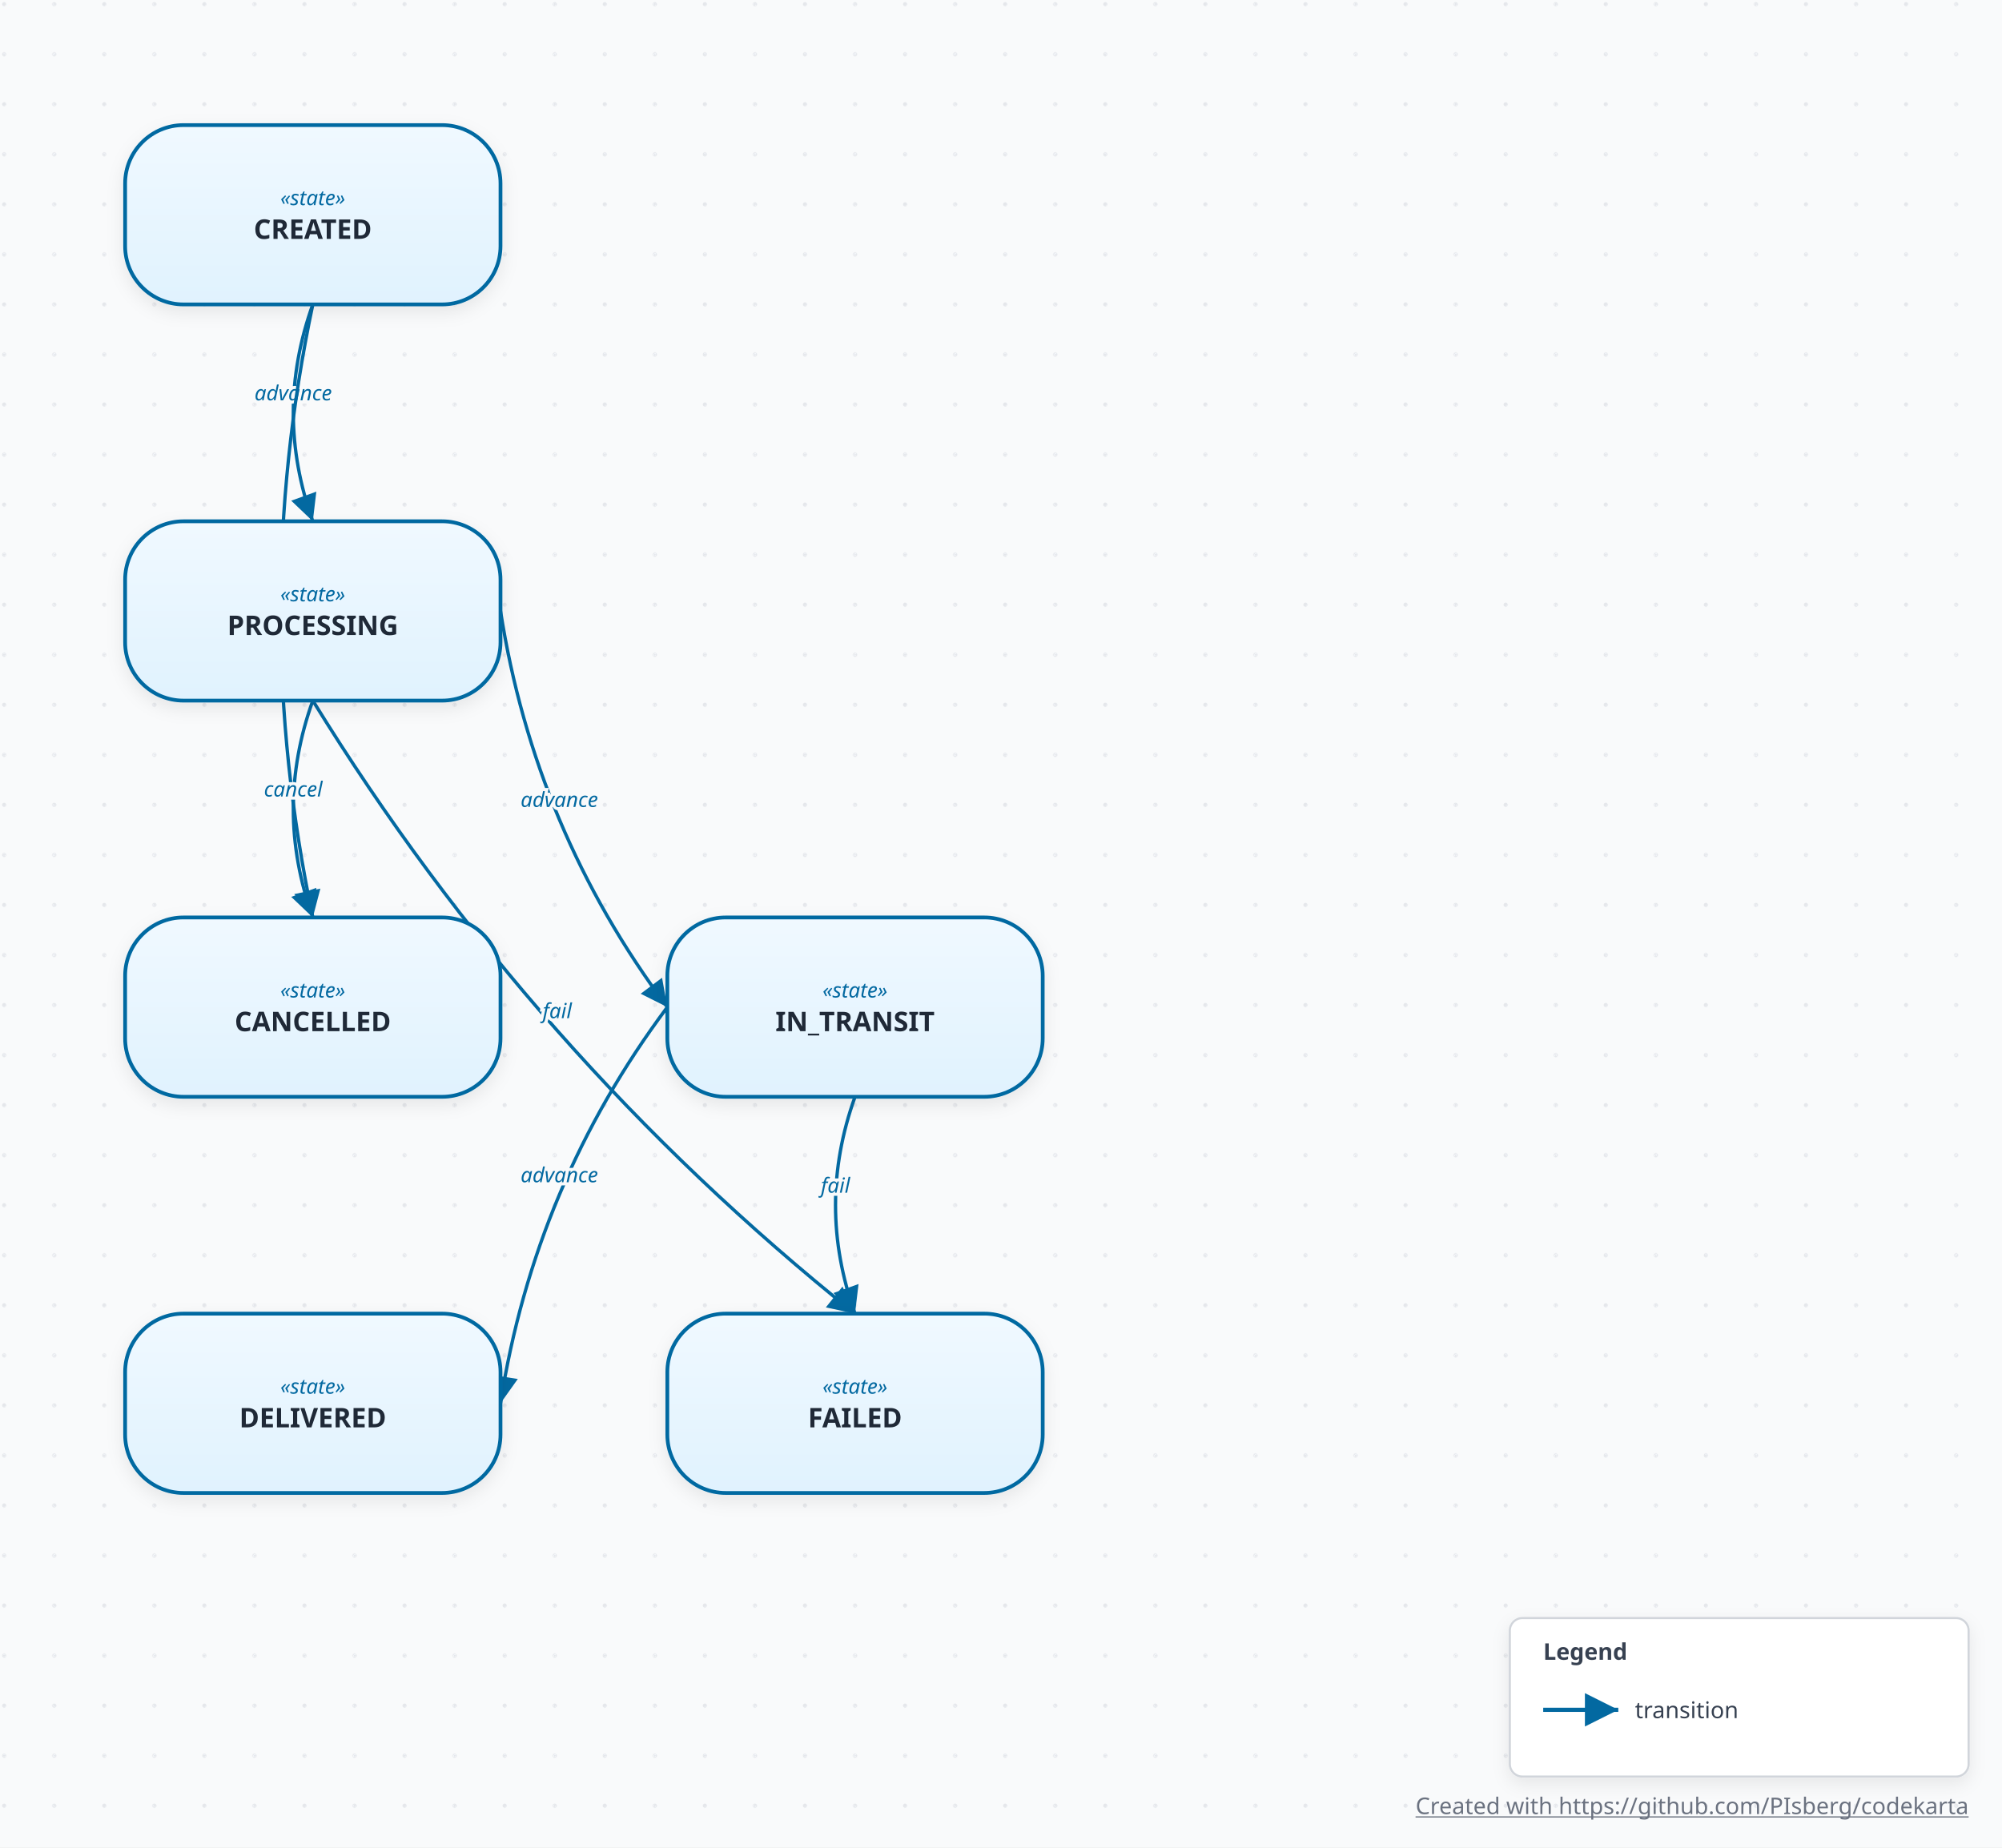
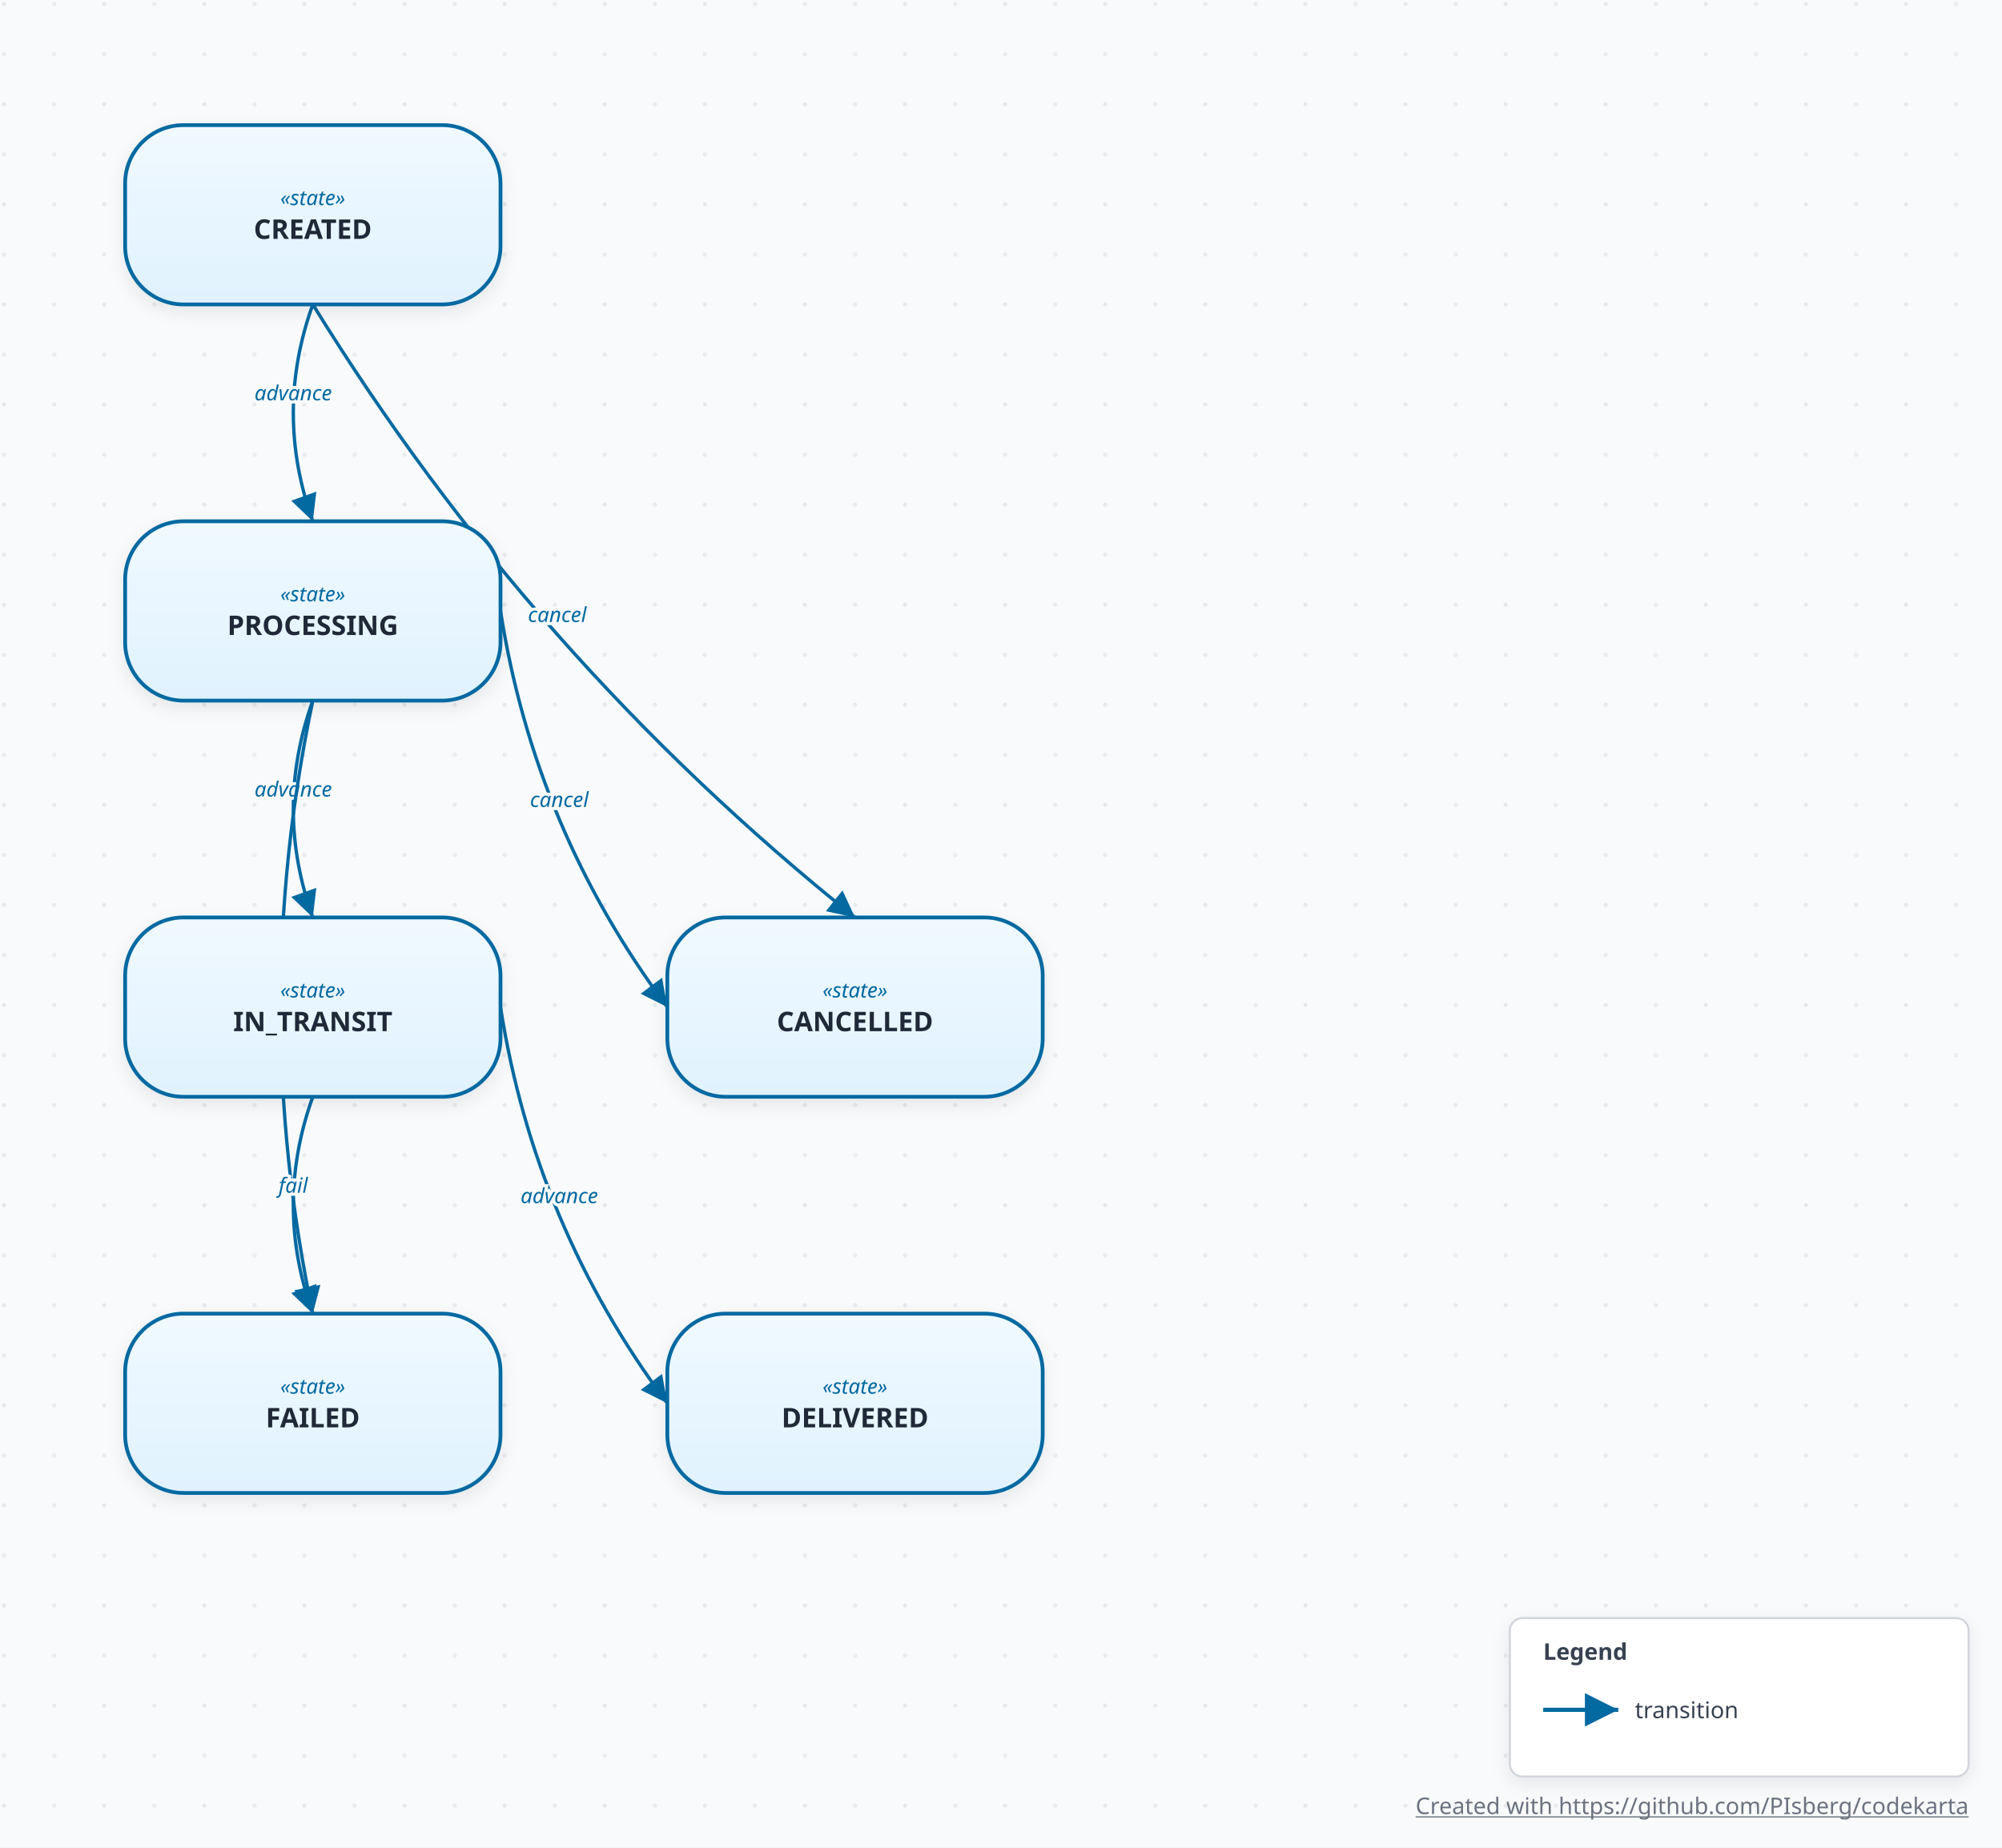
<svg xmlns="http://www.w3.org/2000/svg" width="960" height="886" viewBox="0 0 960 886">
  <defs>
    <style>
svg { font-family: 'Outfit', 'Inter', -apple-system, BlinkMacSystemFont, 'Segoe UI', sans-serif; }
text { font-family: 'Outfit', 'Inter', -apple-system, BlinkMacSystemFont, 'Segoe UI', sans-serif !important; }
.node-rect { transition: filter 0.2s ease, stroke-width 0.2s ease, stroke 0.2s ease; }
.node-rect:hover { stroke-width: 2.2 !important; filter: drop-shadow(0 8px 16px rgba(15, 23, 42, 0.12)) !important; }
.edge-line { stroke-linecap: round; stroke-linejoin: round; transition: stroke-width 0.2s ease; }
.edge-line:hover { stroke-width: 2.5 !important; }
.edge-label { paint-order: stroke; stroke: #f9fafb; stroke-width: 3; font-weight: 500; }
.diagram-attribution { fill: #9ca3af; text-decoration: none; transition: fill 0.2s ease; }
.diagram-attribution:hover { fill: #4b5563; text-decoration: underline; }
.group-rect { transition: stroke-width 0.2s ease; }
.node-label { pointer-events: none; }
</style>
    <filter id="nodeShadow" x="-20%" y="-20%" width="140%" height="140%">
      <feDropShadow dx="0" dy="3" stdDeviation="4" flood-color="#0f172a" flood-opacity="0.08" />
    </filter>
    <linearGradient id="grad-CLASS" x1="0%" y1="0%" x2="0%" y2="100%">
      <stop offset="0%" stop-color="#ffffff" />
      <stop offset="100%" stop-color="#f3f4f6" />
    </linearGradient>
    <linearGradient id="grad-INTERFACE" x1="0%" y1="0%" x2="0%" y2="100%">
      <stop offset="0%" stop-color="#eff6ff" />
      <stop offset="100%" stop-color="#dbeafe" />
    </linearGradient>
    <linearGradient id="grad-MODULE" x1="0%" y1="0%" x2="0%" y2="100%">
      <stop offset="0%" stop-color="#faf5ff" />
      <stop offset="100%" stop-color="#ede9fe" />
    </linearGradient>
    <linearGradient id="grad-METHOD" x1="0%" y1="0%" x2="0%" y2="100%">
      <stop offset="0%" stop-color="#fffbeb" />
      <stop offset="100%" stop-color="#fef3c7" />
    </linearGradient>
    <linearGradient id="grad-PACKAGE" x1="0%" y1="0%" x2="0%" y2="100%">
      <stop offset="0%" stop-color="#ecfdf5" />
      <stop offset="100%" stop-color="#d1fae5" />
    </linearGradient>
    <linearGradient id="grad-EXCEPTION" x1="0%" y1="0%" x2="0%" y2="100%">
      <stop offset="0%" stop-color="#fef2f2" />
      <stop offset="100%" stop-color="#fee2e2" />
    </linearGradient>
    <linearGradient id="grad-STATE" x1="0%" y1="0%" x2="0%" y2="100%">
      <stop offset="0%" stop-color="#f0f9ff" />
      <stop offset="100%" stop-color="#e0f2fe" />
    </linearGradient>
    <pattern id="dotGrid" width="24" height="24" patternUnits="userSpaceOnUse">
      <circle cx="2" cy="2" r="1" fill="#e5e7eb" />
    </pattern>
    <marker id="marker-filled-0369a1" markerWidth="10" markerHeight="8" refX="8" refY="4" orient="auto">
      <path d="M0,0 L8,4 L0,8 Z" fill="#0369a1" />
    </marker>
  </defs>
  <rect width="960" height="886" fill="#f9fafb" />
  <rect width="960" height="886" fill="url(#dotGrid)" />
-   <path class="edge-line" data-source="CREATED" data-target="PROCESSING" data-type="TRANSITION" d="M150.0 146.0 Q131.3 198.0 150.0 250.0" fill="none" stroke="#0369a1" stroke-width="1.6" marker-end="url(#marker-filled-0369a1)" />
-   <text class="edge-label" data-source="CREATED" data-target="PROCESSING" data-type="TRANSITION" x="140.6" y="192.0" text-anchor="middle" font-family="sans-serif" font-size="10" fill="#0369a1" font-style="italic">advance</text>
-   <path class="edge-line" data-source="PROCESSING" data-target="IN_TRANSIT" data-type="TRANSITION" d="M240.0 293.0 Q256.4 397.9 320.0 483.0" fill="none" stroke="#0369a1" stroke-width="1.6" marker-end="url(#marker-filled-0369a1)" />
-   <text class="edge-label" data-source="PROCESSING" data-target="IN_TRANSIT" data-type="TRANSITION" x="268.2" y="387.0" text-anchor="middle" font-family="sans-serif" font-size="10" fill="#0369a1" font-style="italic">advance</text>
-   <path class="edge-line" data-source="IN_TRANSIT" data-target="DELIVERED" data-type="TRANSITION" d="M320.0 483.0 Q256.4 568.1 240.0 673.0" fill="none" stroke="#0369a1" stroke-width="1.6" marker-end="url(#marker-filled-0369a1)" />
-   <text class="edge-label" data-source="IN_TRANSIT" data-target="DELIVERED" data-type="TRANSITION" x="268.2" y="567.0" text-anchor="middle" font-family="sans-serif" font-size="10" fill="#0369a1" font-style="italic">advance</text>
-   <path class="edge-line" data-source="PROCESSING" data-target="FAILED" data-type="TRANSITION" d="M150.0 336.0 Q254.5 505.6 410.0 630.0" fill="none" stroke="#0369a1" stroke-width="1.6" marker-end="url(#marker-filled-0369a1)" />
-   <text class="edge-label" data-source="PROCESSING" data-target="FAILED" data-type="TRANSITION" x="267.2" y="488.3" text-anchor="middle" font-family="sans-serif" font-size="10" fill="#0369a1" font-style="italic">fail</text>
-   <path class="edge-line" data-source="IN_TRANSIT" data-target="FAILED" data-type="TRANSITION" d="M410.0 526.0 Q391.3 578.0 410.0 630.0" fill="none" stroke="#0369a1" stroke-width="1.6" marker-end="url(#marker-filled-0369a1)" />
-   <text class="edge-label" data-source="IN_TRANSIT" data-target="FAILED" data-type="TRANSITION" x="400.6" y="572.0" text-anchor="middle" font-family="sans-serif" font-size="10" fill="#0369a1" font-style="italic">fail</text>
-   <path class="edge-line" data-source="CREATED" data-target="CANCELLED" data-type="TRANSITION" d="M150.0 146.0 Q119.1 293.0 150.0 440.0" fill="none" stroke="#0369a1" stroke-width="1.6" marker-end="url(#marker-filled-0369a1)" />
-   <text class="edge-label" data-source="CREATED" data-target="CANCELLED" data-type="TRANSITION" x="134.5" y="287.0" text-anchor="middle" font-family="sans-serif" font-size="10" fill="#0369a1" font-style="italic">cancel</text>
-   <path class="edge-line" data-source="PROCESSING" data-target="CANCELLED" data-type="TRANSITION" d="M150.0 336.0 Q131.3 388.0 150.0 440.0" fill="none" stroke="#0369a1" stroke-width="1.6" marker-end="url(#marker-filled-0369a1)" />
-   <text class="edge-label" data-source="PROCESSING" data-target="CANCELLED" data-type="TRANSITION" x="140.6" y="382.0" text-anchor="middle" font-family="sans-serif" font-size="10" fill="#0369a1" font-style="italic">cancel</text>
-   <g id="CREATED">
+   <path class="edge-line" data-source="ShipmentLifecycle.State.CREATED" data-target="ShipmentLifecycle.State.PROCESSING" data-type="TRANSITION" d="M150.0 146.0 Q131.3 198.0 150.0 250.0" fill="none" stroke="#0369a1" stroke-width="1.6" marker-end="url(#marker-filled-0369a1)" />
+   <text class="edge-label" data-source="ShipmentLifecycle.State.CREATED" data-target="ShipmentLifecycle.State.PROCESSING" data-type="TRANSITION" x="140.6" y="192.0" text-anchor="middle" font-family="sans-serif" font-size="10" fill="#0369a1" font-style="italic">advance</text>
+   <path class="edge-line" data-source="ShipmentLifecycle.State.PROCESSING" data-target="ShipmentLifecycle.State.IN_TRANSIT" data-type="TRANSITION" d="M150.0 336.0 Q131.3 388.0 150.0 440.0" fill="none" stroke="#0369a1" stroke-width="1.6" marker-end="url(#marker-filled-0369a1)" />
+   <text class="edge-label" data-source="ShipmentLifecycle.State.PROCESSING" data-target="ShipmentLifecycle.State.IN_TRANSIT" data-type="TRANSITION" x="140.6" y="382.0" text-anchor="middle" font-family="sans-serif" font-size="10" fill="#0369a1" font-style="italic">advance</text>
+   <path class="edge-line" data-source="ShipmentLifecycle.State.IN_TRANSIT" data-target="ShipmentLifecycle.State.DELIVERED" data-type="TRANSITION" d="M240.0 483.0 Q256.4 587.9 320.0 673.0" fill="none" stroke="#0369a1" stroke-width="1.6" marker-end="url(#marker-filled-0369a1)" />
+   <text class="edge-label" data-source="ShipmentLifecycle.State.IN_TRANSIT" data-target="ShipmentLifecycle.State.DELIVERED" data-type="TRANSITION" x="268.2" y="577.0" text-anchor="middle" font-family="sans-serif" font-size="10" fill="#0369a1" font-style="italic">advance</text>
+   <path class="edge-line" data-source="ShipmentLifecycle.State.PROCESSING" data-target="ShipmentLifecycle.State.FAILED" data-type="TRANSITION" d="M150.0 336.0 Q119.1 483.0 150.0 630.0" fill="none" stroke="#0369a1" stroke-width="1.6" marker-end="url(#marker-filled-0369a1)" />
+   <text class="edge-label" data-source="ShipmentLifecycle.State.PROCESSING" data-target="ShipmentLifecycle.State.FAILED" data-type="TRANSITION" x="134.5" y="477.0" text-anchor="middle" font-family="sans-serif" font-size="10" fill="#0369a1" font-style="italic">fail</text>
+   <path class="edge-line" data-source="ShipmentLifecycle.State.IN_TRANSIT" data-target="ShipmentLifecycle.State.FAILED" data-type="TRANSITION" d="M150.0 526.0 Q131.3 578.0 150.0 630.0" fill="none" stroke="#0369a1" stroke-width="1.6" marker-end="url(#marker-filled-0369a1)" />
+   <text class="edge-label" data-source="ShipmentLifecycle.State.IN_TRANSIT" data-target="ShipmentLifecycle.State.FAILED" data-type="TRANSITION" x="140.6" y="572.0" text-anchor="middle" font-family="sans-serif" font-size="10" fill="#0369a1" font-style="italic">fail</text>
+   <path class="edge-line" data-source="ShipmentLifecycle.State.CREATED" data-target="ShipmentLifecycle.State.CANCELLED" data-type="TRANSITION" d="M150.0 146.0 Q254.5 315.6 410.0 440.0" fill="none" stroke="#0369a1" stroke-width="1.6" marker-end="url(#marker-filled-0369a1)" />
+   <text class="edge-label" data-source="ShipmentLifecycle.State.CREATED" data-target="ShipmentLifecycle.State.CANCELLED" data-type="TRANSITION" x="267.2" y="298.3" text-anchor="middle" font-family="sans-serif" font-size="10" fill="#0369a1" font-style="italic">cancel</text>
+   <path class="edge-line" data-source="ShipmentLifecycle.State.PROCESSING" data-target="ShipmentLifecycle.State.CANCELLED" data-type="TRANSITION" d="M240.0 293.0 Q256.4 397.9 320.0 483.0" fill="none" stroke="#0369a1" stroke-width="1.6" marker-end="url(#marker-filled-0369a1)" />
+   <text class="edge-label" data-source="ShipmentLifecycle.State.PROCESSING" data-target="ShipmentLifecycle.State.CANCELLED" data-type="TRANSITION" x="268.2" y="387.0" text-anchor="middle" font-family="sans-serif" font-size="10" fill="#0369a1" font-style="italic">cancel</text>
+   <g id="ShipmentLifecycle.State.CREATED">
    <rect class="node-rect" x="60.0" y="60.0" width="180.0" height="86.0" rx="28.0" fill="url(#grad-STATE)" stroke="#0369a1" stroke-width="1.8" filter="url(#nodeShadow)" />
    <text class="node-label" x="150.0" y="94.5" text-anchor="middle" dominant-baseline="central" font-family="sans-serif" font-size="10" fill="#0369a1" font-style="italic">«state»</text>
    <text class="node-label" x="150.0" y="109.5" text-anchor="middle" dominant-baseline="central" font-family="sans-serif" font-size="13.0" font-weight="bold" fill="#1f2937">CREATED</text>
  </g>
-   <g id="PROCESSING">
+   <g id="ShipmentLifecycle.State.PROCESSING">
    <rect class="node-rect" x="60.0" y="250.0" width="180.0" height="86.0" rx="28.0" fill="url(#grad-STATE)" stroke="#0369a1" stroke-width="1.8" filter="url(#nodeShadow)" />
    <text class="node-label" x="150.0" y="284.5" text-anchor="middle" dominant-baseline="central" font-family="sans-serif" font-size="10" fill="#0369a1" font-style="italic">«state»</text>
    <text class="node-label" x="150.0" y="299.5" text-anchor="middle" dominant-baseline="central" font-family="sans-serif" font-size="13.0" font-weight="bold" fill="#1f2937">PROCESSING</text>
  </g>
-   <g id="IN_TRANSIT">
+   <g id="ShipmentLifecycle.State.IN_TRANSIT">
+     <rect class="node-rect" x="60.0" y="440.0" width="180.0" height="86.0" rx="28.0" fill="url(#grad-STATE)" stroke="#0369a1" stroke-width="1.8" filter="url(#nodeShadow)" />
+     <text class="node-label" x="150.0" y="474.5" text-anchor="middle" dominant-baseline="central" font-family="sans-serif" font-size="10" fill="#0369a1" font-style="italic">«state»</text>
+     <text class="node-label" x="150.0" y="489.5" text-anchor="middle" dominant-baseline="central" font-family="sans-serif" font-size="13.0" font-weight="bold" fill="#1f2937">IN_TRANSIT</text>
+   </g>
+   <g id="ShipmentLifecycle.State.DELIVERED">
+     <rect class="node-rect" x="320.0" y="630.0" width="180.0" height="86.0" rx="28.0" fill="url(#grad-STATE)" stroke="#0369a1" stroke-width="1.8" filter="url(#nodeShadow)" />
+     <text class="node-label" x="410.0" y="664.5" text-anchor="middle" dominant-baseline="central" font-family="sans-serif" font-size="10" fill="#0369a1" font-style="italic">«state»</text>
+     <text class="node-label" x="410.0" y="679.5" text-anchor="middle" dominant-baseline="central" font-family="sans-serif" font-size="13.0" font-weight="bold" fill="#1f2937">DELIVERED</text>
+   </g>
+   <g id="ShipmentLifecycle.State.FAILED">
+     <rect class="node-rect" x="60.0" y="630.0" width="180.0" height="86.0" rx="28.0" fill="url(#grad-STATE)" stroke="#0369a1" stroke-width="1.8" filter="url(#nodeShadow)" />
+     <text class="node-label" x="150.0" y="664.5" text-anchor="middle" dominant-baseline="central" font-family="sans-serif" font-size="10" fill="#0369a1" font-style="italic">«state»</text>
+     <text class="node-label" x="150.0" y="679.5" text-anchor="middle" dominant-baseline="central" font-family="sans-serif" font-size="13.0" font-weight="bold" fill="#1f2937">FAILED</text>
+   </g>
+   <g id="ShipmentLifecycle.State.CANCELLED">
    <rect class="node-rect" x="320.0" y="440.0" width="180.0" height="86.0" rx="28.0" fill="url(#grad-STATE)" stroke="#0369a1" stroke-width="1.8" filter="url(#nodeShadow)" />
    <text class="node-label" x="410.0" y="474.5" text-anchor="middle" dominant-baseline="central" font-family="sans-serif" font-size="10" fill="#0369a1" font-style="italic">«state»</text>
-     <text class="node-label" x="410.0" y="489.5" text-anchor="middle" dominant-baseline="central" font-family="sans-serif" font-size="13.0" font-weight="bold" fill="#1f2937">IN_TRANSIT</text>
-   </g>
-   <g id="DELIVERED">
-     <rect class="node-rect" x="60.0" y="630.0" width="180.0" height="86.0" rx="28.0" fill="url(#grad-STATE)" stroke="#0369a1" stroke-width="1.8" filter="url(#nodeShadow)" />
-     <text class="node-label" x="150.0" y="664.5" text-anchor="middle" dominant-baseline="central" font-family="sans-serif" font-size="10" fill="#0369a1" font-style="italic">«state»</text>
-     <text class="node-label" x="150.0" y="679.5" text-anchor="middle" dominant-baseline="central" font-family="sans-serif" font-size="13.0" font-weight="bold" fill="#1f2937">DELIVERED</text>
-   </g>
-   <g id="FAILED">
-     <rect class="node-rect" x="320.0" y="630.0" width="180.0" height="86.0" rx="28.0" fill="url(#grad-STATE)" stroke="#0369a1" stroke-width="1.8" filter="url(#nodeShadow)" />
-     <text class="node-label" x="410.0" y="664.5" text-anchor="middle" dominant-baseline="central" font-family="sans-serif" font-size="10" fill="#0369a1" font-style="italic">«state»</text>
-     <text class="node-label" x="410.0" y="679.5" text-anchor="middle" dominant-baseline="central" font-family="sans-serif" font-size="13.0" font-weight="bold" fill="#1f2937">FAILED</text>
-   </g>
-   <g id="CANCELLED">
-     <rect class="node-rect" x="60.0" y="440.0" width="180.0" height="86.0" rx="28.0" fill="url(#grad-STATE)" stroke="#0369a1" stroke-width="1.8" filter="url(#nodeShadow)" />
-     <text class="node-label" x="150.0" y="474.5" text-anchor="middle" dominant-baseline="central" font-family="sans-serif" font-size="10" fill="#0369a1" font-style="italic">«state»</text>
-     <text class="node-label" x="150.0" y="489.5" text-anchor="middle" dominant-baseline="central" font-family="sans-serif" font-size="13.0" font-weight="bold" fill="#1f2937">CANCELLED</text>
+     <text class="node-label" x="410.0" y="489.5" text-anchor="middle" dominant-baseline="central" font-family="sans-serif" font-size="13.0" font-weight="bold" fill="#1f2937">CANCELLED</text>
  </g>
  <rect x="724.0" y="776.0" width="220.0" height="76.0" rx="6" fill="#ffffff" stroke="#d1d5db" stroke-width="1" filter="url(#nodeShadow)" />
  <text x="740.0" y="796.0" font-family="sans-serif" font-size="11" font-weight="bold" fill="#374151">Legend</text>
  <line x1="740.0" y1="820.0" x2="776.0" y2="820.0" stroke="#0369a1" stroke-width="2" marker-end="url(#marker-filled-0369a1)" />
  <text x="784.0" y="824.0" font-family="sans-serif" font-size="11" fill="#374151">transition</text>
  <a class="diagram-attribution" href="https://github.com/PIsberg/codekarta" target="_blank" rel="noopener noreferrer">
    <text x="944.0" y="870.0" text-anchor="end" font-family="sans-serif" font-size="11" fill="#6b7280" text-decoration="underline">Created with https://github.com/PIsberg/codekarta</text>
  </a>
</svg>
